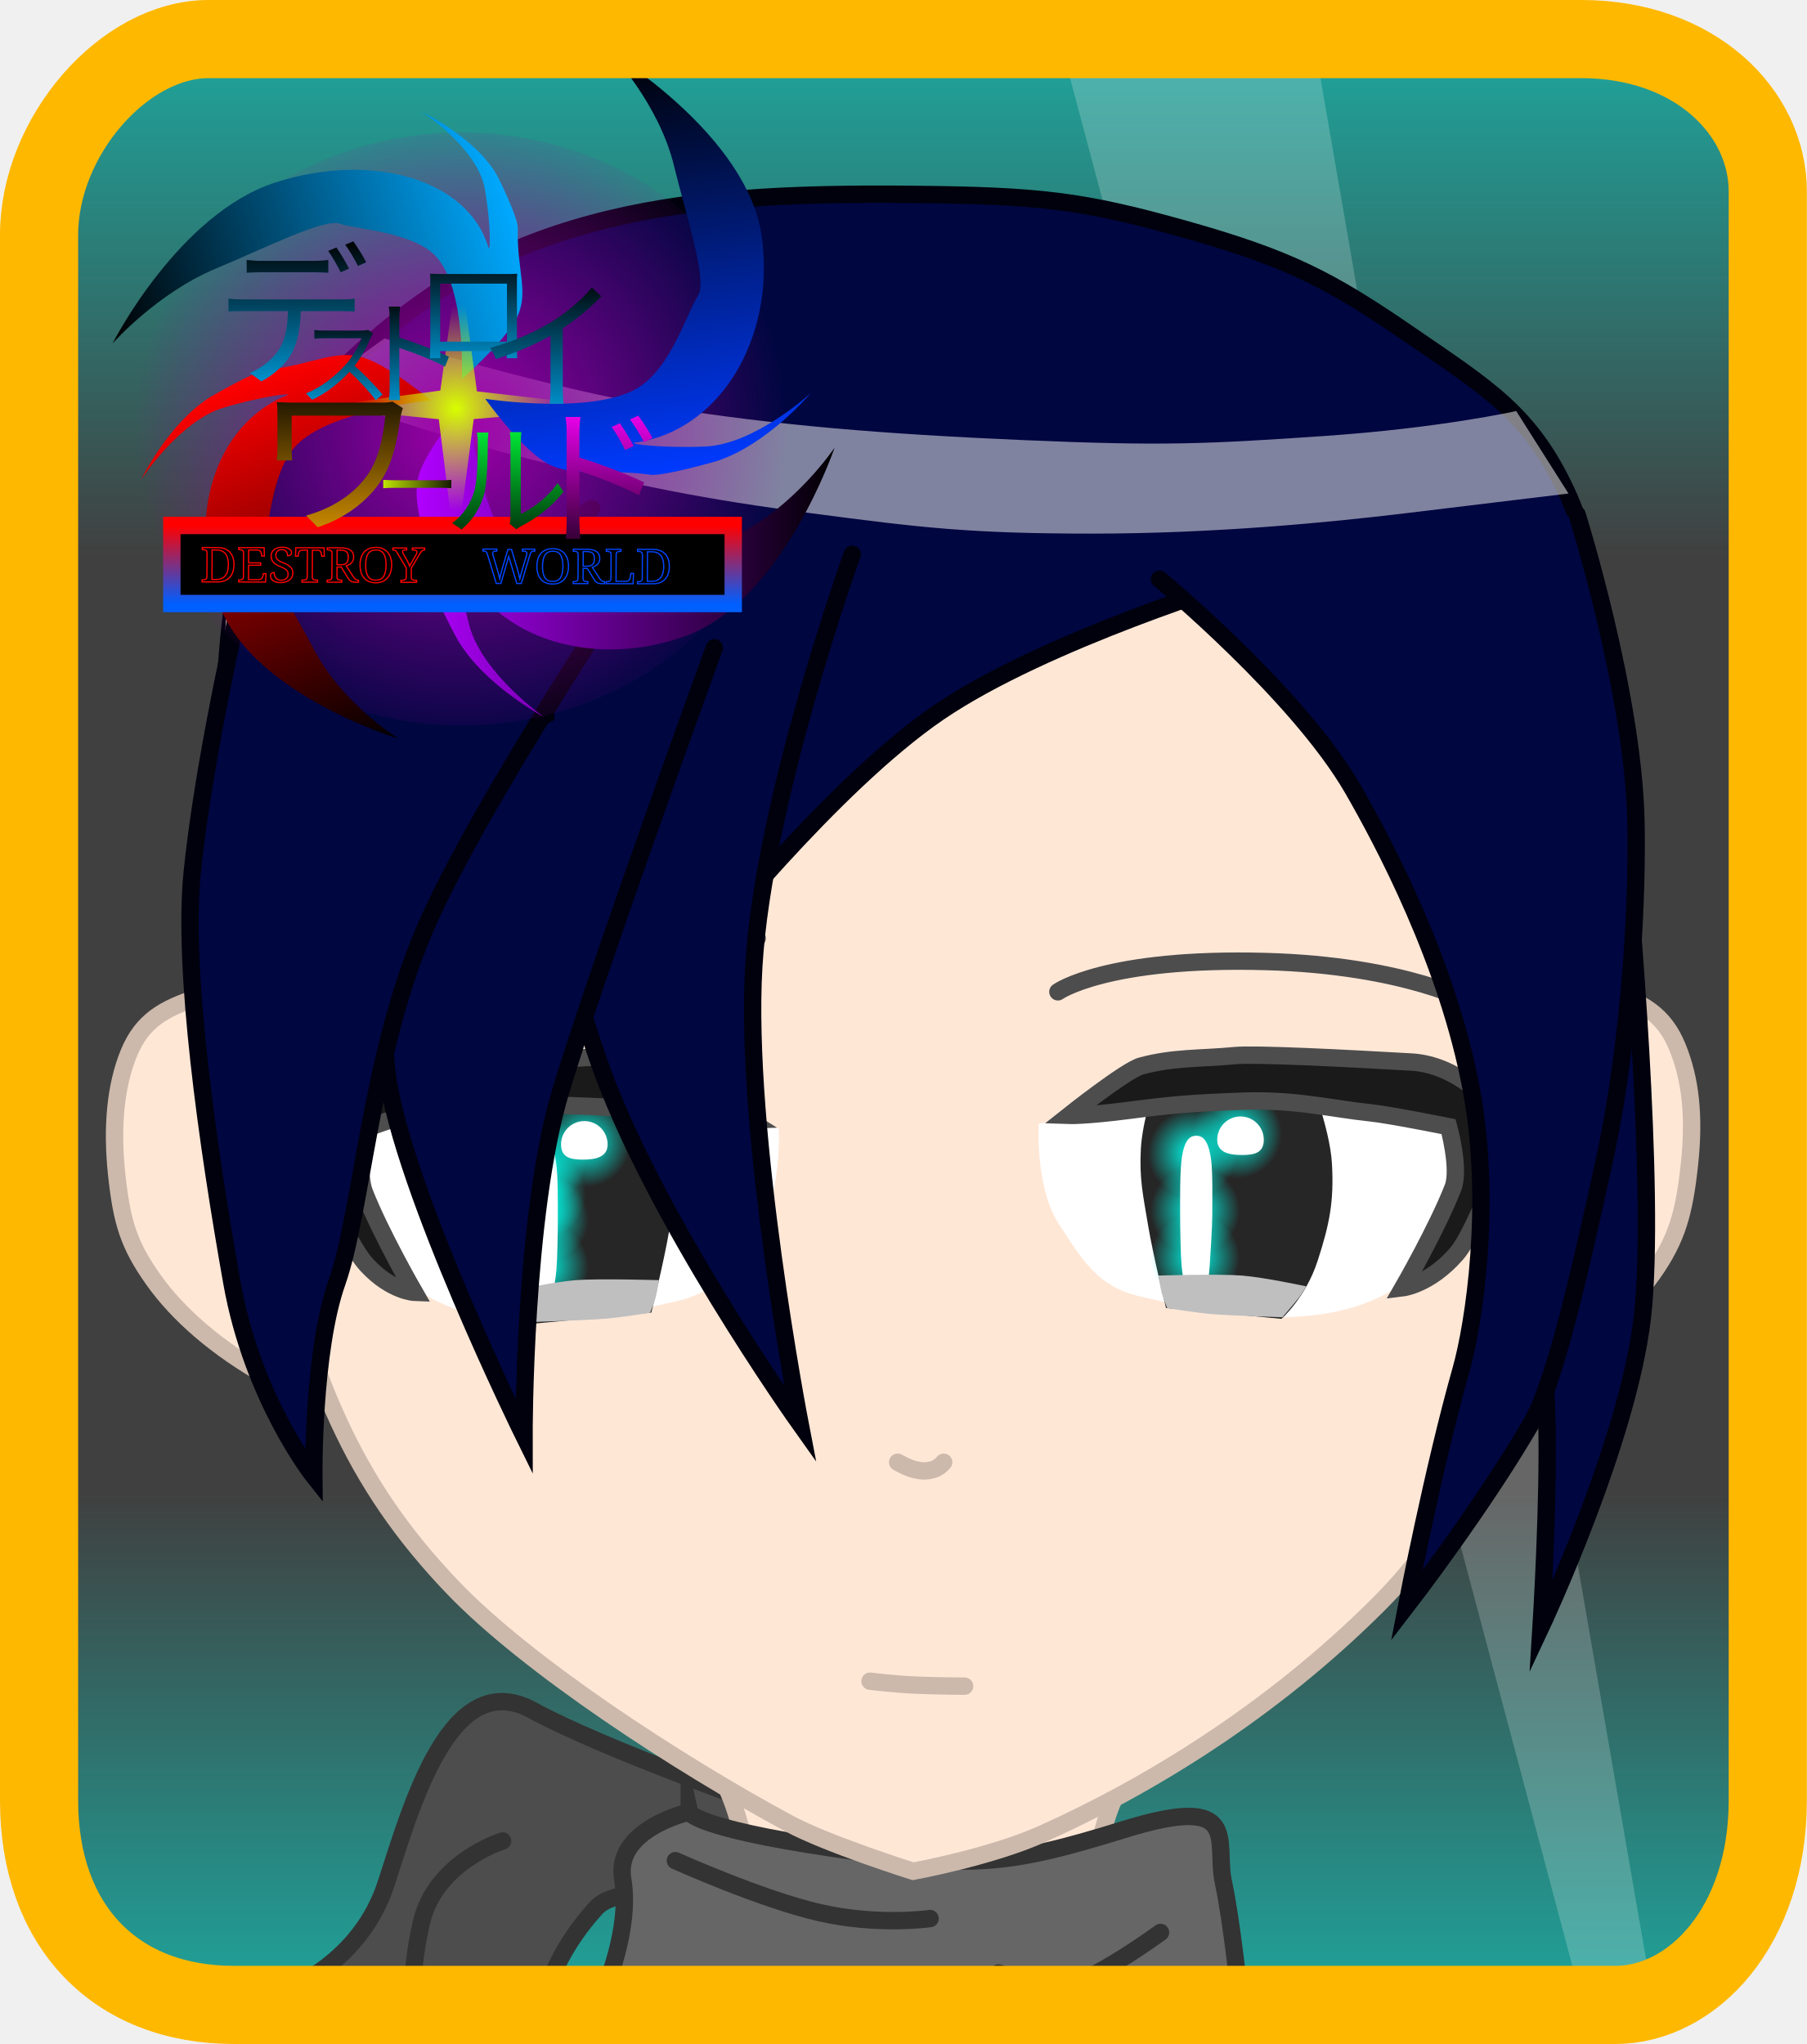
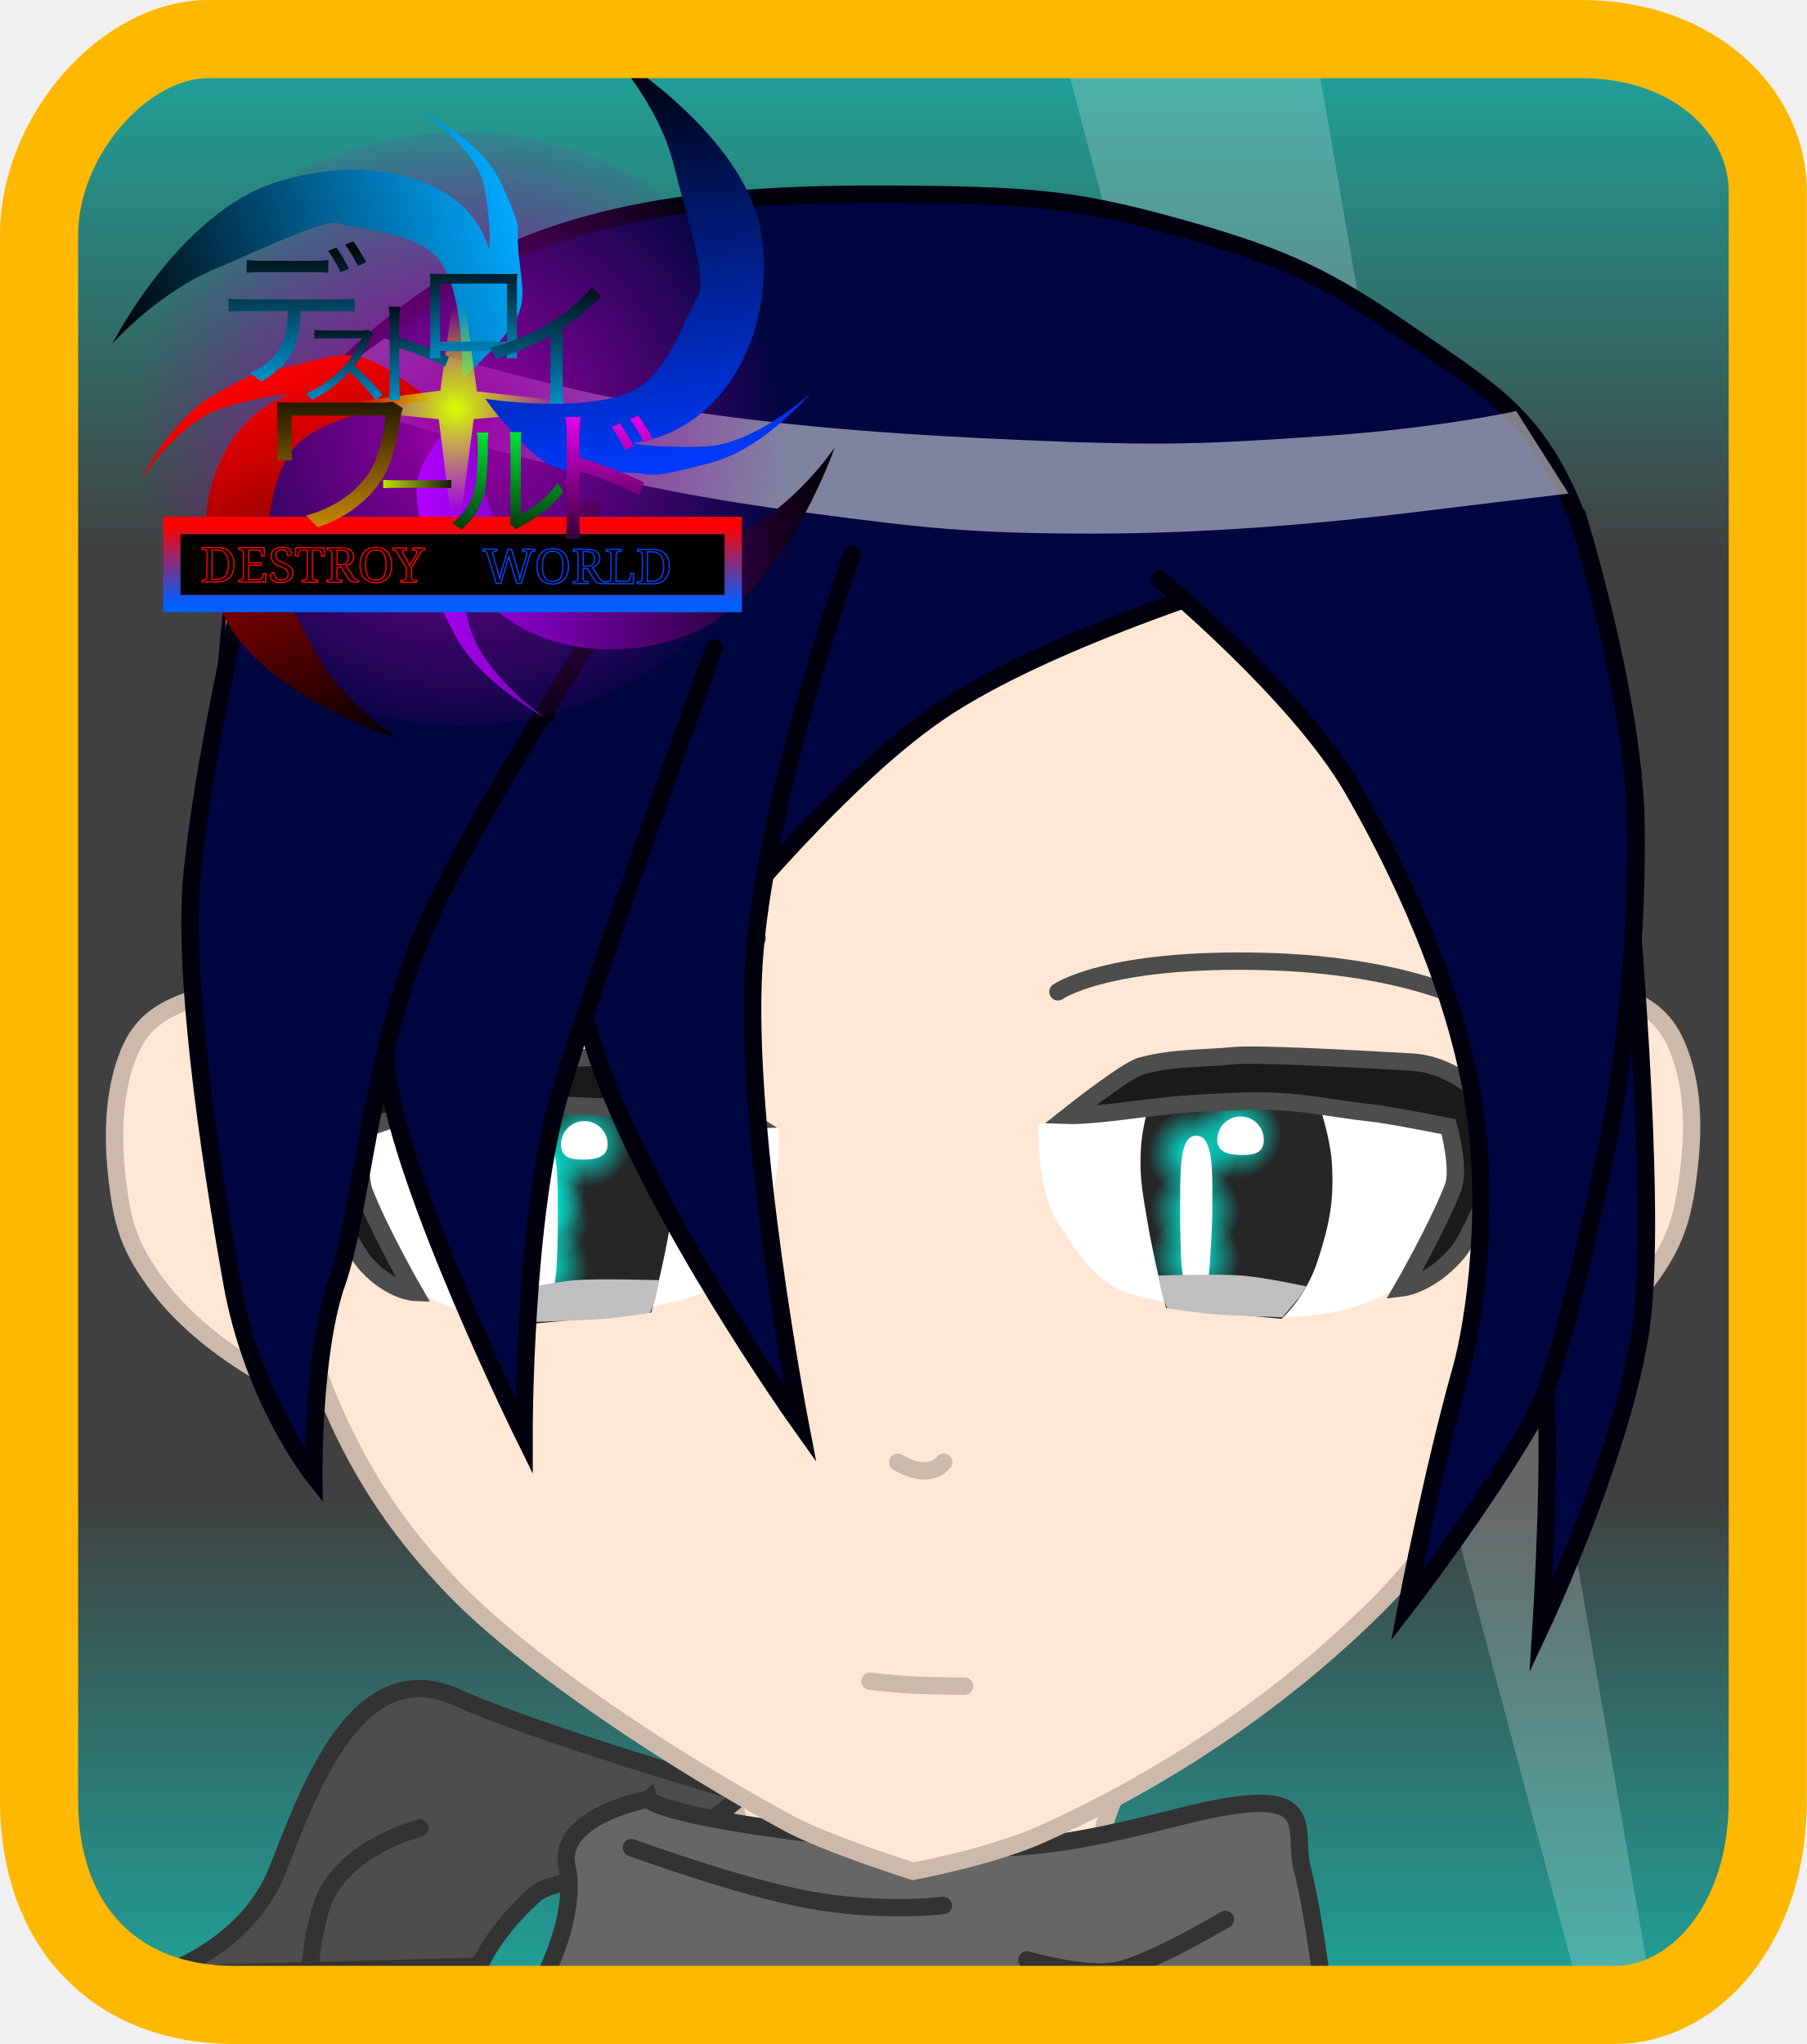
<svg xmlns="http://www.w3.org/2000/svg" version="1.1" width="104.038" height="117.7" viewBox="0,0,104.038,117.7">
  <defs>
    <linearGradient x1="240.337" y1="153.16" x2="240.337" y2="125.16" gradientUnits="userSpaceOnUse" id="color-1">
      <stop offset="0" stop-color="#00ffee" stop-opacity="0" />
      <stop offset="1" stop-color="#00ffee" stop-opacity="0.502" />
    </linearGradient>
    <linearGradient x1="240.337" y1="207.16" x2="240.337" y2="235.16" gradientUnits="userSpaceOnUse" id="color-2">
      <stop offset="0" stop-color="#00ffee" stop-opacity="0" />
      <stop offset="1" stop-color="#00ffee" stop-opacity="0.502" />
    </linearGradient>
    <radialGradient cx="219.146" cy="189.926" r="2.571" gradientUnits="userSpaceOnUse" id="color-3">
      <stop offset="0" stop-color="#00ffec" />
      <stop offset="1" stop-color="#00ffec" stop-opacity="0" />
    </radialGradient>
    <radialGradient cx="219.289" cy="191.354" r="2.571" gradientUnits="userSpaceOnUse" id="color-4">
      <stop offset="0" stop-color="#00ffec" />
      <stop offset="1" stop-color="#00ffec" stop-opacity="0" />
    </radialGradient>
    <radialGradient cx="219.289" cy="194.068" r="2.571" gradientUnits="userSpaceOnUse" id="color-5">
      <stop offset="0" stop-color="#00ffec" />
      <stop offset="1" stop-color="#00ffec" stop-opacity="0" />
    </radialGradient>
    <radialGradient cx="219.146" cy="188.068" r="2.571" gradientUnits="userSpaceOnUse" id="color-6">
      <stop offset="0" stop-color="#00ffec" />
      <stop offset="1" stop-color="#00ffec" stop-opacity="0" />
    </radialGradient>
    <radialGradient cx="221.717" cy="186.926" r="2.571" gradientUnits="userSpaceOnUse" id="color-7">
      <stop offset="0" stop-color="#00ffec" />
      <stop offset="1" stop-color="#00ffec" stop-opacity="0" />
    </radialGradient>
    <radialGradient cx="256.789" cy="190.854" r="2.571" gradientUnits="userSpaceOnUse" id="color-8">
      <stop offset="0" stop-color="#00ffec" />
      <stop offset="1" stop-color="#00ffec" stop-opacity="0" />
    </radialGradient>
    <radialGradient cx="256.646" cy="187.568" r="2.571" gradientUnits="userSpaceOnUse" id="color-9">
      <stop offset="0" stop-color="#00ffec" />
      <stop offset="1" stop-color="#00ffec" stop-opacity="0" />
    </radialGradient>
    <radialGradient cx="256.789" cy="193.568" r="2.571" gradientUnits="userSpaceOnUse" id="color-10">
      <stop offset="0" stop-color="#00ffec" />
      <stop offset="1" stop-color="#00ffec" stop-opacity="0" />
    </radialGradient>
    <radialGradient cx="259.217" cy="186.426" r="2.571" gradientUnits="userSpaceOnUse" id="color-11">
      <stop offset="0" stop-color="#00ffec" />
      <stop offset="1" stop-color="#00ffec" stop-opacity="0" />
    </radialGradient>
    <radialGradient cx="214.557" cy="145.85" r="18.798" gradientUnits="userSpaceOnUse" id="color-12">
      <stop offset="0" stop-color="#9e00a9" />
      <stop offset="1" stop-color="#9e00a9" stop-opacity="0" />
    </radialGradient>
    <linearGradient x1="217.734" y1="133.91" x2="194.566" y2="141.284" gradientUnits="userSpaceOnUse" id="color-13">
      <stop offset="0" stop-color="#00a9ff" />
      <stop offset="1" stop-color="#000000" />
    </linearGradient>
    <linearGradient x1="202.865" y1="142.584" x2="211.311" y2="163.532" gradientUnits="userSpaceOnUse" id="color-14">
      <stop offset="0" stop-color="#ff0000" />
      <stop offset="1" stop-color="#000000" />
    </linearGradient>
    <linearGradient x1="211.969" y1="153.321" x2="236.039" y2="153.321" gradientUnits="userSpaceOnUse" id="color-15">
      <stop offset="0" stop-color="#b000ff" />
      <stop offset="1" stop-color="#000000" />
    </linearGradient>
    <linearGradient x1="214.038" y1="151.409" x2="214.038" y2="155.903" gradientUnits="userSpaceOnUse" id="color-16">
      <stop offset="0" stop-color="#ff0000" />
      <stop offset="1" stop-color="#005fff" />
    </linearGradient>
    <radialGradient cx="214.228" cy="144.676" r="5.92" gradientUnits="userSpaceOnUse" id="color-17">
      <stop offset="0" stop-color="#d7ff00" />
      <stop offset="1" stop-color="#d7ff00" stop-opacity="0" />
    </radialGradient>
    <linearGradient x1="225.912" y1="148.473" x2="222.638" y2="124.185" gradientUnits="userSpaceOnUse" id="color-18">
      <stop offset="0" stop-color="#003aff" />
      <stop offset="1" stop-color="#000000" />
    </linearGradient>
    <linearGradient x1="204.819" y1="134.928" x2="204.819" y2="145.166" gradientTransform="translate(-903.2742,-642.8339) scale(4.50775,4.50775)" gradientUnits="userSpaceOnUse" id="color-19">
      <stop offset="0" stop-color="#000000" />
      <stop offset="1" stop-color="#00b5ff" />
    </linearGradient>
    <linearGradient x1="207.807" y1="139.276" x2="207.807" y2="145.638" gradientTransform="translate(-1487.375,-1044.881) scale(7.25374,7.25374)" gradientUnits="userSpaceOnUse" id="color-20">
      <stop offset="0" stop-color="#000000" />
      <stop offset="1" stop-color="#00b5ff" />
    </linearGradient>
-     <linearGradient x1="211.509" y1="138.192" x2="211.509" y2="145.917" gradientTransform="translate(-1243.568,-860.181) scale(5.97407,5.97407)" gradientUnits="userSpaceOnUse" id="color-21">
+     <linearGradient x1="211.508" y1="138.192" x2="211.508" y2="145.917" gradientTransform="translate(-1243.568,-860.181) scale(5.97407,5.97407)" gradientUnits="userSpaceOnUse" id="color-21">
      <stop offset="0" stop-color="#000000" />
      <stop offset="1" stop-color="#00b5ff" />
    </linearGradient>
    <linearGradient x1="215.23" y1="135.644" x2="215.23" y2="143.754" gradientTransform="translate(-1204.711,-806.4673) scale(5.69022,5.69022)" gradientUnits="userSpaceOnUse" id="color-22">
      <stop offset="0" stop-color="#000000" />
      <stop offset="1" stop-color="#00b5ff" />
    </linearGradient>
-     <linearGradient x1="219.62" y1="137.026" x2="219.62" y2="146.519" gradientTransform="translate(-1047.627,-700.7368) scale(4.86121,4.86121)" gradientUnits="userSpaceOnUse" id="color-23">
+     <linearGradient x1="219.619" y1="137.026" x2="219.619" y2="146.519" gradientTransform="translate(-1047.627,-700.7368) scale(4.86121,4.86121)" gradientUnits="userSpaceOnUse" id="color-23">
      <stop offset="0" stop-color="#000000" />
      <stop offset="1" stop-color="#00b5ff" />
    </linearGradient>
    <linearGradient x1="209.543" y1="149.492" x2="214.475" y2="149.492" gradientTransform="translate(-1699.325,-1223.88) scale(8.10964,8.10964)" gradientUnits="userSpaceOnUse" id="color-24">
      <stop offset="0" stop-color="#d5ff00" />
      <stop offset="1" stop-color="#000000" />
    </linearGradient>
    <linearGradient x1="217.155" y1="145.2" x2="217.155" y2="153.55" gradientTransform="translate(-1180.218,-837.1294) scale(5.527,5.527)" gradientUnits="userSpaceOnUse" id="color-25">
      <stop offset="0" stop-color="#00ff3b" />
      <stop offset="1" stop-color="#000000" />
    </linearGradient>
-     <linearGradient x1="222.31" y1="144.246" x2="222.31" y2="154.323" gradientTransform="translate(-998.0068,-695.1531) scale(4.57917,4.57917)" gradientUnits="userSpaceOnUse" id="color-26">
+     <linearGradient x1="222.31" y1="144.245" x2="222.31" y2="154.323" gradientTransform="translate(-998.0068,-695.1531) scale(4.57917,4.57917)" gradientUnits="userSpaceOnUse" id="color-26">
      <stop offset="0" stop-color="#fd00ff" />
      <stop offset="1" stop-color="#000000" />
    </linearGradient>
-     <linearGradient x1="207.51" y1="142.722" x2="207.51" y2="153.985" gradientTransform="translate(-830.3807,-619.482) scale(4.09802,4.09802)" gradientUnits="userSpaceOnUse" id="color-27">
+     <linearGradient x1="207.51" y1="142.722" x2="207.51" y2="153.984" gradientTransform="translate(-830.3807,-619.482) scale(4.09802,4.09802)" gradientUnits="userSpaceOnUse" id="color-27">
      <stop offset="0" stop-color="#000000" />
      <stop offset="1" stop-color="#ffae00" />
    </linearGradient>
  </defs>
  <g transform="translate(-187.9811,-121.1501)">
    <g stroke-miterlimit="10">
      <path d="M192.017,227.711c0,-23.926 0,-83.802 0,-96.374c0,-4.532 5.044,-8.749 10.035,-8.749c10.942,0 53.782,0 74.816,0c7.15,0 11.781,5.27 11.781,10.651c0,13.471 0,72.131 0,95.106c0,5.759 -3.397,9.276 -8.853,9.276c-19.174,0 -63.781,0 -75.792,0c-5.806,0 -11.987,-3.772 -11.987,-9.91z" fill="#404040" stroke="none" stroke-width="NaN" stroke-linecap="butt" />
      <path d="M198.337,125.16c10.348,0 64.566,0 83.667,0c4.17,0 5,0 5,0c0,0 1.667,2.449 1.667,4.558c0,4.782 0,23.442 0,23.442h-96.667c0,0 0,-18.133 0,-23.008c0,-2.271 1.333,-4.992 1.333,-4.992c0,0 1.662,0 5,0z" fill="url(#color-1)" stroke="none" stroke-width="0" stroke-linecap="butt" />
      <path d="M193.337,235.16c0,0 -1.333,-2.722 -1.333,-4.992c0,-4.874 0,-23.008 0,-23.008h96.667c0,0 0,18.659 0,23.442c0,2.109 -1.667,4.558 -1.667,4.558c0,0 -0.83,0 -5,0c-19.101,0 -73.318,0 -83.667,0c-3.338,0 -5,0 -5,0z" fill="url(#color-2)" stroke="none" stroke-width="0" stroke-linecap="butt" />
-       <path d="M218.645,219.636c-4.737,-2.587 -6.972,5.496 -8.433,9.983c-1.461,4.488 -5.5,6 -5.5,6l15,-0.5c0,0 0.65,-1.974 2.587,-4.095c0.926,-1.014 2.941,-0.652 4.725,-1.651c2.673,-1.498 5.139,-4.187 5.139,-4.187c0,0 -9.414,-3.309 -13.517,-5.55z" fill="#4d4d4d" stroke="#333333" stroke-width="1" stroke-linecap="round" />
      <path d="M279.552,238.241l-30.991,-116.482h14.78l20.025,115.708z" fill-opacity="0.2" fill="#ffffff" stroke="#000000" stroke-width="0" stroke-linecap="round" />
      <path d="M201.797,173.926c0,0 -1.401,-6.968 -1.006,-11.402c0.395,-4.434 0.308,-7.612 2.091,-12.073c1.783,-4.46 3.086,-6.694 6.623,-9.725c3.536,-3.031 7.138,-5.245 12.548,-6.707c5.41,-1.462 11.219,-1.748 18.474,-1.677c7.254,0.071 9.748,0.34 15.685,2.012c5.937,1.672 8.329,2.897 12.897,6.036c4.568,3.139 6.966,4.564 9.063,9.055c2.097,4.49 1.304,8.53 1.743,14.085c0.438,5.555 -0.657,12.408 -0.657,12.408" fill="#000640" stroke="#00010d" stroke-width="1" stroke-linecap="round" />
      <path d="M231.667,235.066c0,0 -0.064,-6.434 -1.583,-10.352c-1.519,-3.918 -4.75,-5.981 -4.75,-5.981l33,-1.81c0,0 -4.744,5.12 -6.083,7.561c-1.34,2.441 -2.25,10.582 -2.25,10.582" fill="#ffe7d6" stroke="#ccb9ab" stroke-width="1" stroke-linecap="round" />
+       <g stroke="#333333" stroke-width="1" stroke-linecap="round">
+         <path d="M230.818,224.436c0,0 -3.019,2.689 -6.291,4.187c-2.184,1 -4.651,0.638 -5.784,1.651c-2.371,2.121 -3.167,4.095 -3.167,4.095l-18.364,0.5c0,0 4.945,-1.512 6.733,-6c1.789,-4.488 4.526,-12.57 10.325,-9.983c5.022,2.241 16.548,5.55 16.548,5.55z" fill="#4d4d4d" />
+         <path d="M225.319,224.743c0,0 0.239,0.893 9.998,2.072c9.759,1.179 12.194,1.078 20.608,-1.055c8.414,-2.133 6.422,0.625 7.039,3c0.618,2.375 1.122,6.483 1.122,6.483l-44.787,-0.216c0,0 1.926,-3.518 1.326,-6.419c-0.599,-2.902 4.693,-3.864 4.693,-3.864z" fill="#666666" />
+         <path d="M242.295,230.876c0,0 -3.627,0.433 -7.754,-0.333c-4.126,-0.766 -10.202,-3 -10.202,-3" fill="none" />
+         <path d="M258.537,231.676c0,0 -4.257,2.536 -6.241,2.941c-1.808,0.369 -5.185,-0.608 -5.185,-0.608" fill="none" />
+         <path d="M205.935,236.826c0,0 -0.488,-2.265 0.51,-5.75c0.999,-3.485 5.713,-4.667 5.713,-4.667" fill="none" />
+       </g>
      <path d="M272.456,182.427c0,0 1.114,-3.131 2.81,-4.014c1.696,-0.884 3.29,-0.845 5.278,-0.201c1.988,0.644 3.242,1.335 4.014,3.212c0.773,1.877 0.996,4.03 0.701,6.775c-0.296,2.745 -0.698,4.281 -2.106,6.272c-1.407,1.991 -3.653,3.966 -6.624,5.62c-2.971,1.655 -9.233,3.212 -9.233,3.212z" fill="#ffe7d6" stroke="#ccb9ab" stroke-width="1" stroke-linecap="round" />
      <path d="M212.666,203.665c0,0 -6.262,-1.557 -9.233,-3.212c-2.971,-1.655 -5.216,-3.629 -6.624,-5.62c-1.407,-1.991 -1.81,-3.277 -2.106,-6.022c-0.296,-2.745 -0.072,-5.149 0.701,-7.025c0.773,-1.877 2.026,-2.567 4.014,-3.212c1.988,-0.644 3.582,-0.683 5.278,0.201c1.696,0.884 2.81,4.014 2.81,4.014z" fill="#ffe7d6" stroke="#ccb9ab" stroke-width="1" stroke-linecap="round" />
-       <path d="M227.67,225.493c0,0 0.195,0.893 8.167,2.072c7.971,1.179 9.96,1.078 16.833,-1.055c6.873,-2.133 5.245,0.625 5.75,3c0.505,2.375 0.917,6.483 0.917,6.483l-36.583,-0.216c0,0 1.573,-3.518 1.083,-6.419c-0.49,-2.902 3.833,-3.864 3.833,-3.864z" fill="#666666" stroke="#333333" stroke-width="1" stroke-linecap="round" />
      <path d="M278.1,155.545c0,0 0.775,7.648 0.788,8.755c0.052,4.444 -0.033,16.801 -2.196,29.039c-1.532,8.67 -4.167,15.035 -9.38,20.235c-6.13,6.115 -13.209,10.443 -19.338,13.188c-2.958,1.325 -7.418,2.141 -7.418,2.141c0,0 -4.929,-1.554 -7.15,-2.752c-6.405,-3.455 -15.061,-9.106 -19.35,-13.586c-5.777,-6.033 -8.241,-12.034 -10.659,-22.525c-2.094,-9.085 -2.304,-20.889 -2.293,-25.74c0.003,-1.409 0.528,-9.765 0.528,-9.765" fill="#ffe7d6" stroke="#ccb9ab" stroke-width="1" stroke-linecap="round" />
      <path d="M242.317,205.351c0,0 -0.252,0.328 -0.64,0.43c-0.388,0.101 -0.602,0.086 -1.005,0c-0.403,-0.086 -1.005,-0.43 -1.005,-0.43" fill="#ffe7d6" stroke="#ccb9ab" stroke-width="1" stroke-linecap="round" />
-       <path d="M238.077,217.958c0,0 1.344,0.169 2.618,0.226c1.273,0.057 2.828,0.06 2.828,0.06" fill="#ffe7d6" stroke="#ccb9ab" stroke-width="1" stroke-linecap="round" />
+       <path d="M243.522,218.245c0,0 -1.554,-0.004 -2.828,-0.06c-1.273,-0.057 -2.618,-0.226 -2.618,-0.226" fill="#ffe7d6" stroke="#ccb9ab" stroke-width="1" stroke-linecap="round" />
      <path d="M232.817,186.112c0,0 0.21,3.671 -1.151,5.765c-1.361,2.094 -2.237,3.635 -4.705,4.193c-2.06,0.466 -6.984,1.808 -11.343,0.858c-0.863,-0.188 -1.704,-0.466 -2.496,-0.858c-4.792,-2.373 -4.152,-8.91 -4.152,-8.91l3.598,-3.407z" fill="#ffffff" stroke="#4d4d4d" stroke-width="0" stroke-linecap="round" />
      <path d="M248.895,178.262c0,0 2.786,-1.993 11.948,-1.745c8.121,0.22 12.033,2.432 12.033,2.432" fill="none" stroke="#4d4d4d" stroke-width="1" stroke-linecap="round" />
      <path d="M211.021,175.771c0,0 3.353,-1.896 10.314,-2.085c7.854,-0.213 10.241,1.496 10.241,1.496" fill="none" stroke="#4d4d4d" stroke-width="1" stroke-linecap="round" />
      <path d="M226.107,183.86c0,0 0.743,2.03 0.831,3.738c0.088,1.708 -0.128,2.635 -0.415,4.361c-0.288,1.726 -1.038,4.776 -1.038,4.776l-6.645,0.623c0,0 -1.389,-1.212 -2.076,-3.322c-0.687,-2.11 -0.954,-3.428 -0.831,-5.607c0.123,-2.179 1.454,-5.399 1.454,-5.399z" fill="#262626" stroke="#000000" stroke-width="0" stroke-linecap="round" />
      <path d="M216.575,189.926c0,-1.42 1.151,-2.571 2.571,-2.571c1.42,0 2.571,1.151 2.571,2.571c0,1.42 -1.151,2.571 -2.571,2.571c-1.42,0 -2.571,-1.151 -2.571,-2.571z" fill="url(#color-3)" stroke="none" stroke-width="0.5" stroke-linecap="butt" />
      <path d="M216.717,191.354c0,-1.42 1.151,-2.571 2.571,-2.571c1.42,0 2.571,1.151 2.571,2.571c0,1.42 -1.151,2.571 -2.571,2.571c-1.42,0 -2.571,-1.151 -2.571,-2.571z" fill="url(#color-4)" stroke="none" stroke-width="0.5" stroke-linecap="butt" />
      <path d="M216.717,194.068c0,-1.42 1.151,-2.571 2.571,-2.571c1.42,0 2.571,1.151 2.571,2.571c0,1.42 -1.151,2.571 -2.571,2.571c-1.42,0 -2.571,-1.151 -2.571,-2.571z" fill="url(#color-5)" stroke="none" stroke-width="0.5" stroke-linecap="butt" />
      <path d="M216.575,188.068c0,-1.42 1.151,-2.571 2.571,-2.571c1.42,0 2.571,1.151 2.571,2.571c0,1.42 -1.151,2.571 -2.571,2.571c-1.42,0 -2.571,-1.151 -2.571,-2.571z" fill="url(#color-6)" stroke="none" stroke-width="0.5" stroke-linecap="butt" />
      <path d="M220.101,191.438c0,0.687 -0.03,2.264 -0.084,2.85c-0.146,1.592 -0.468,1.773 -0.841,1.773c-0.402,0 -0.651,0.015 -0.779,-1.774c-0.035,-0.486 -0.146,-2.304 -0.146,-2.849c0,-0.966 -0.033,-2.51 0.068,-3.252c0.166,-1.218 0.539,-1.371 0.856,-1.371c0.294,0 0.649,0.133 0.818,1.204c0.124,0.787 0.106,2.337 0.106,3.419z" fill="#ffffff" stroke="none" stroke-width="0" stroke-linecap="butt" />
      <path d="M219.146,186.926c0,-1.42 1.151,-2.571 2.571,-2.571c1.42,0 2.571,1.151 2.571,2.571c0,1.42 -1.151,2.571 -2.571,2.571c-1.42,0 -2.571,-1.151 -2.571,-2.571z" fill="url(#color-7)" stroke="none" stroke-width="0.5" stroke-linecap="butt" />
      <path d="M217.411,195.489c0,0 2.397,-0.519 3.713,-0.623c1.315,-0.104 4.802,0 4.802,0c0,0 -0.111,0.696 -0.2,1.022c-0.081,0.298 -0.311,0.855 -0.311,0.855c0,0 -1.693,0.272 -2.596,0.344c-1.213,0.096 -4.032,0.183 -4.032,0.183c0,0 -0.716,-0.825 -0.968,-1.151c-0.187,-0.241 -0.409,-0.629 -0.409,-0.629z" fill="#bfbfbf" stroke="#000000" stroke-width="0" stroke-linecap="round" />
      <path d="M231.073,185.645c0,0 -0.959,0.034 -3.503,-0.298c-2.544,-0.332 -3.586,-0.414 -6.552,-0.524c-2.965,-0.11 -5.47,-0.217 -7.6,0c-1.134,0.116 -4.55,1.375 -4.55,1.375c0,0 -0.332,2.508 0.095,3.605c0.912,2.345 2.883,5.765 2.883,5.765c0,0 -1.316,-0.047 -2.72,-1.548c-0.774,-0.827 -1.575,-2.618 -2.197,-3.857c-1.099,-2.187 -1.323,-5.013 -0.848,-5.663c0.485,-0.663 3.428,-1.782 6.031,-1.93c3.065,-0.174 12.131,-0.653 12.131,-0.653l2.68,1.133z" fill="#1a1a1a" stroke="#4d4d4d" stroke-width="1" stroke-linecap="round" />
      <path d="M220.286,187.046c0,-0.74 0.6,-1.341 1.341,-1.341c0.74,0 1.341,0.6 1.341,1.341c0,0.74 -0.693,0.878 -1.433,0.878c-0.74,0 -1.248,-0.138 -1.248,-0.878z" fill="#ffffff" stroke="none" stroke-width="0" stroke-linecap="butt" />
      <path d="M268.038,183.488l3.598,3.407c0,0 0.64,6.537 -4.152,8.91c-0.792,0.392 -1.633,0.67 -2.496,0.858c-4.359,0.95 -9.283,-0.392 -11.343,-0.858c-2.468,-0.558 -3.344,-2.099 -4.705,-4.193c-1.361,-2.094 -1.151,-5.765 -1.151,-5.765z" fill="#ffffff" stroke="#4d4d4d" stroke-width="0" stroke-linecap="round" />
      <path d="M263.221,182.765c0,0 1.33,3.22 1.454,5.399c0.123,2.179 -0.143,3.496 -0.831,5.607c-0.687,2.11 -2.076,3.322 -2.076,3.322l-6.645,-0.623c0,0 -0.751,-3.05 -1.038,-4.776c-0.288,-1.726 -0.503,-2.653 -0.415,-4.361c0.088,-1.708 0.831,-3.738 0.831,-3.738z" fill="#262626" stroke="#000000" stroke-width="0" stroke-linecap="round" />
      <path d="M254.217,190.854c0,-1.42 1.151,-2.571 2.571,-2.571c1.42,0 2.571,1.151 2.571,2.571c0,1.42 -1.151,2.571 -2.571,2.571c-1.42,0 -2.571,-1.151 -2.571,-2.571z" fill="url(#color-8)" stroke="none" stroke-width="0.5" stroke-linecap="butt" />
      <path d="M254.075,187.568c0,-1.42 1.151,-2.571 2.571,-2.571c1.42,0 2.571,1.151 2.571,2.571c0,1.42 -1.151,2.571 -2.571,2.571c-1.42,0 -2.571,-1.151 -2.571,-2.571z" fill="url(#color-9)" stroke="none" stroke-width="0.5" stroke-linecap="butt" />
      <path d="M254.217,193.568c0,-1.42 1.151,-2.571 2.571,-2.571c1.42,0 2.571,1.151 2.571,2.571c0,1.42 -1.151,2.571 -2.571,2.571c-1.42,0 -2.571,-1.151 -2.571,-2.571z" fill="url(#color-10)" stroke="none" stroke-width="0.5" stroke-linecap="butt" />
      <path d="M256.646,186.426c0,-1.42 1.151,-2.571 2.571,-2.571c1.42,0 2.571,1.151 2.571,2.571c0,1.42 -1.151,2.571 -2.571,2.571c-1.42,0 -2.571,-1.151 -2.571,-2.571z" fill="url(#color-11)" stroke="none" stroke-width="0.5" stroke-linecap="butt" />
      <path d="M253.685,182.535c1.874,-0.507 3.402,-0.41 5.379,-0.598c1.199,-0.114 6.175,0.14 10.181,0.368c2.602,0.148 4.546,2.267 5.031,2.93c0.475,0.65 0.501,2.476 -0.598,4.663c-0.527,1.05 -1.183,2.707 -1.841,3.463c-1.529,1.755 -3.076,1.942 -3.076,1.942c0,0 1.971,-3.421 2.883,-5.765c0.418,-1.075 -0.253,-3.511 -0.253,-3.511c0,0 -3.383,-0.684 -4.536,-0.802c-2.13,-0.217 -4.301,-0.776 -7.267,-0.667c-2.965,0.11 -4.008,0.192 -6.552,0.524c-2.544,0.332 -3.503,0.298 -3.503,0.298c0,0 3.286,-2.611 4.152,-2.845z" fill="#1a1a1a" stroke="#4d4d4d" stroke-width="1" stroke-linecap="round" />
      <path d="M256.041,187.754c0.169,-1.071 0.524,-1.204 0.818,-1.204c0.317,0 0.69,0.152 0.856,1.371c0.101,0.742 0.068,2.286 0.068,3.252c0,0.545 -0.111,2.363 -0.146,2.849c-0.128,1.788 -0.377,1.774 -0.779,1.774c-0.373,0 -0.695,-0.181 -0.841,-1.773c-0.054,-0.586 -0.084,-2.163 -0.084,-2.85c0,-1.082 -0.018,-2.631 0.106,-3.419z" fill="#ffffff" stroke="none" stroke-width="0" stroke-linecap="butt" />
      <path d="M259.717,154.493c0,0 -11.537,3.493 -17.667,7.667c-6.13,4.174 -13.667,13.667 -13.667,13.667l-2.333,-10.667l1,-11" fill="#000640" stroke="#00010d" stroke-width="1" stroke-linecap="round" />
      <path d="M262.787,195.853c-0.252,0.326 -0.968,1.151 -0.968,1.151c0,0 -2.818,-0.086 -4.032,-0.183c-0.903,-0.072 -2.596,-0.344 -2.596,-0.344c0,0 -0.23,-0.557 -0.311,-0.855c-0.089,-0.325 -0.2,-1.022 -0.2,-1.022c0,0 3.487,-0.104 4.802,0c1.315,0.104 3.713,0.623 3.713,0.623c0,0 -0.222,0.388 -0.409,0.629z" fill="#bfbfbf" stroke="#000000" stroke-width="0" stroke-linecap="round" />
      <path d="M259.501,187.659c-0.74,0 -1.433,-0.138 -1.433,-0.878c0,-0.74 0.6,-1.341 1.341,-1.341c0.74,0 1.341,0.6 1.341,1.341c0,0.74 -0.508,0.878 -1.248,0.878z" fill="#ffffff" stroke="none" stroke-width="0" stroke-linecap="butt" />
      <path d="M237.051,153.067c0,0 -5.094,14.155 -5.667,23.722c-0.573,9.567 2.667,26.358 2.667,26.358c0,0 -8.573,-12.033 -11.667,-21.086c-3.093,-9.053 -2.909,-13.174 -3,-21.84c-0.091,-8.666 2.667,-9.79 2.667,-9.79" fill="#000640" stroke="#00010d" stroke-width="1" stroke-linecap="round" />
      <path d="M229.112,158.451c0,0 -6.696,18.403 -8.843,25.524c-2.147,7.122 -2.116,19.87 -2.116,19.87c0,0 -7.002,-14.202 -7.888,-20.889c-0.787,-5.937 2.835,-17.252 2.835,-17.252" fill="#000640" stroke="#00010d" stroke-width="1" stroke-linecap="round" />
      <path d="M225.051,153.263c0,0 -9.578,14.237 -12.667,21.532c-3.088,7.294 -3.587,16.189 -5,20.195c-1.413,4.006 -1.333,11.169 -1.333,11.169c0,0 -3.524,-4.429 -4.718,-11.154c-1.424,-8.014 -2.853,-18.068 -2.281,-23.642c1.052,-10.252 5.333,-26.204 5.333,-26.204" fill="#000640" stroke="#00010d" stroke-width="1" stroke-linecap="round" />
      <path d="M210.116,140.638c0,0 9.745,2.96 16.158,3.981c6.414,1.021 12.538,1.525 20.608,1.873c8.07,0.349 10.579,0.227 17.329,-0.234c6.75,-0.462 11.073,-1.439 11.073,-1.439l3.011,4.75c0,0 -5.041,0.61 -9.401,1.137c-4.36,0.527 -10.979,1.171 -18.032,1.171c-7.053,0 -9.886,-0.347 -16.158,-1.171c-6.272,-0.824 -9.775,-1.545 -15.924,-3.044c-6.149,-1.5 -12.88,-3.981 -12.88,-3.981z" fill-opacity="0.502" fill="#ffffff" stroke="#000000" stroke-width="0" stroke-linecap="round" />
      <g stroke-linecap="butt">
        <path d="M233.355,145.85c0,9.427 -8.416,17.07 -18.798,17.07c-10.382,0 -18.798,-7.642 -18.798,-17.07c0,-9.427 8.416,-17.07 18.798,-17.07c10.382,0 18.798,7.642 18.798,17.07z" fill="url(#color-12)" stroke="#b100ff" stroke-width="0" />
        <path d="M214.569,142.987c0,0 0.27,-5.23 -1.512,-7.099c-1.326,-1.391 -4.565,-1.527 -5.53,-1.861c-0.891,-0.308 -4.468,1.488 -7.093,2.579c-3.418,1.421 -5.973,4.323 -5.973,4.323c0,0 3.8,-7.497 9.414,-9.284c5.614,-1.787 11.088,-0.111 12.226,3.743c0.114,0.386 0.159,-1.325 -0.209,-3.376c-0.421,-2.346 -3.631,-4.429 -3.631,-4.429c0,0 3.135,1.484 4.369,3.717c0.044,0.08 1.187,2.376 1.167,3c-0.078,2.407 0.697,3.748 -0.096,5.208c-0.769,1.415 -3.132,3.48 -3.132,3.48z" fill="url(#color-13)" stroke="none" stroke-width="0" />
        <path d="M212.777,144.204c0,0 -5.681,0.547 -7.676,2.533c-1.485,1.478 -1.57,4.586 -1.914,5.557c-0.318,0.896 1.7,4.03 2.935,6.364c1.607,3.039 4.806,5.028 4.806,5.028c0,0 -8.209,-2.468 -10.256,-7.545c-2.047,-5.076 -0.332,-10.552 3.83,-12.229c0.416,-0.168 -1.441,0.052 -3.661,0.719c-2.538,0.762 -4.738,4.142 -4.738,4.142c0,0 1.551,-3.216 3.951,-4.736c0.086,-0.055 2.556,-1.497 3.233,-1.574c2.614,-0.296 4.054,-1.241 5.654,-0.71c1.55,0.515 3.836,2.45 3.836,2.45z" fill="url(#color-14)" stroke="none" stroke-width="0" />
        <path d="M217.443,152.614c1.548,1.665 4.915,1.872 5.956,2.282c0.96,0.378 4.433,-1.694 7.01,-2.947c3.355,-1.63 5.63,-5.026 5.63,-5.026c0,0 -2.981,8.811 -8.561,10.842c-5.581,2.031 -11.455,-0.031 -13.12,-4.606c-0.167,-0.458 0.003,1.564 0.644,3.996c0.733,2.781 4.316,5.291 4.316,5.291c0,0 -3.43,-1.801 -4.99,-4.459c-0.056,-0.096 -1.529,-2.828 -1.587,-3.565c-0.224,-2.845 -1.196,-4.443 -0.56,-6.158c0.616,-1.662 2.799,-4.07 2.799,-4.07c0,0 0.383,6.181 2.463,8.418z" fill="url(#color-15)" stroke="none" stroke-width="0" />
        <path d="M197.876,155.903v-4.494h32.324v4.494z" fill="#000000" stroke="url(#color-16)" stroke-width="1" />
        <path d="M223.303,144.589l-8.046,0.694l-1.029,7.905l-0.982,-7.898l-7.055,-0.702l7.144,-0.949l1.067,-7.678l1.041,7.725z" fill="url(#color-17)" stroke="none" stroke-width="0" />
        <path d="M215.923,144.116c0,0 6.12,0.945 8.75,-0.609c1.957,-1.157 2.878,-4.402 3.5,-5.332c0.574,-0.857 -0.709,-4.693 -1.383,-7.477c-0.877,-3.626 -3.708,-6.573 -3.708,-6.573c0,0 7.972,4.792 8.765,10.678c0.794,5.886 -2.475,11.184 -7.3,11.835c-0.483,0.065 1.529,0.331 4.042,0.224c2.873,-0.123 6.09,-3.087 6.09,-3.087c0,0 -2.491,2.967 -5.422,3.923c-0.106,0.034 -3.089,0.89 -3.821,0.789c-2.828,-0.388 -4.596,0.22 -6.135,-0.767c-1.492,-0.956 -3.378,-3.603 -3.378,-3.603z" fill="url(#color-18)" stroke="none" stroke-width="0" />
        <text transform="translate(199.5095,154.658) rotate(0.12277) scale(0.07234,0.06931) skewX(-0.13187)" font-size="40" xml:space="preserve" fill="#000000" stroke="#ff0000" stroke-width="1" font-family="Serif" font-weight="normal" text-anchor="start">
          <tspan x="0" dy="0">DESTROY</tspan>
        </text>
        <text transform="translate(200.3824,142.6063) scale(0.22184,0.22184)" font-size="40" xml:space="preserve" fill="url(#color-19)" stroke="none" stroke-width="1" font-family="Serif" font-weight="normal" text-anchor="start">
          <tspan x="0" dy="0">デ</tspan>
        </text>
        <text transform="translate(205.0495,144.0473) scale(0.13786,0.13786)" font-size="40" xml:space="preserve" fill="url(#color-20)" stroke="none" stroke-width="1" font-family="Serif" font-weight="normal" text-anchor="start">
          <tspan x="0" dy="0">ス</tspan>
        </text>
        <text transform="translate(208.1609,143.9857) scale(0.16739,0.16739)" font-size="40" xml:space="preserve" fill="url(#color-21)" stroke="none" stroke-width="1" font-family="Serif" font-weight="normal" text-anchor="start">
          <tspan x="0" dy="0">ト</tspan>
        </text>
        <text transform="translate(211.7159,141.7286) scale(0.17574,0.17574)" font-size="40" xml:space="preserve" fill="url(#color-22)" stroke="none" stroke-width="1" font-family="Serif" font-weight="normal" text-anchor="start">
          <tspan x="0" dy="0">ロ</tspan>
        </text>
        <text transform="translate(215.5073,144.1486) scale(0.20571,0.20571)" font-size="40" xml:space="preserve" fill="url(#color-23)" stroke="none" stroke-width="1" font-family="Serif" font-weight="normal" text-anchor="start">
          <tspan x="0" dy="0">イ</tspan>
        </text>
        <text transform="translate(209.5438,150.9167) scale(0.12331,0.12331)" font-size="40" xml:space="preserve" fill="url(#color-24)" stroke="none" stroke-width="1" font-family="Serif" font-weight="normal" text-anchor="start">
          <tspan x="0" dy="0">ー</tspan>
        </text>
        <text transform="translate(213.5369,151.4618) scale(0.18093,0.18093)" font-size="40" xml:space="preserve" fill="url(#color-25)" stroke="none" stroke-width="1" font-family="Serif" font-weight="normal" text-anchor="start">
          <tspan x="0" dy="0">ル</tspan>
        </text>
        <text transform="translate(217.9447,151.8075) scale(0.21838,0.21838)" font-size="40" xml:space="preserve" fill="url(#color-26)" stroke="none" stroke-width="1" font-family="Serif" font-weight="normal" text-anchor="start">
          <tspan x="0" dy="0">ド</tspan>
        </text>
        <text transform="translate(215.758,154.7445) rotate(0.12277) scale(0.07234,0.06931) skewX(-0.13187)" font-size="40" xml:space="preserve" fill="#000000" stroke="#0046ff" stroke-width="1" font-family="Serif" font-weight="normal" text-anchor="start">
          <tspan x="0" dy="0">WORLD</tspan>
        </text>
        <text transform="translate(202.6295,151.166) scale(0.24402,0.24402)" font-size="40" xml:space="preserve" fill="url(#color-27)" stroke="#000000" stroke-width="0" font-family="Serif" font-weight="normal" text-anchor="start">
          <tspan x="0" dy="0">ワ</tspan>
        </text>
      </g>
      <path d="M281.717,171.659c0,0 1.665,18.157 0.831,25.354c-0.833,7.192 -5.831,17.813 -5.831,17.813c0,0 0.454,-7.248 0.333,-11.887c-0.121,-4.639 -1,-13.764 -1,-13.764" fill="#000640" stroke="#00010d" stroke-width="1" stroke-linecap="round" />
      <path d="M278.787,150.777c0,0 3.209,10.186 3.389,17.589c0.097,3.968 -0.199,12.243 -1.864,19.829c-1.442,6.567 -2.827,12.618 -4.159,14.91c-2.872,4.94 -7.178,10.518 -7.178,10.518c0,0 1.522,-7.913 3.133,-13.599c0.752,-2.654 1.798,-9.592 0.602,-16.082c-1.367,-7.413 -5.152,-14.444 -6.837,-17.366c-3.16,-5.48 -11.13,-12.075 -11.13,-12.075" fill="#000640" stroke="#00010d" stroke-width="1" stroke-linecap="round" />
-       <path d="M226.87,228.293c0,0 4.963,2.234 8.333,3c3.371,0.766 6.333,0.333 6.333,0.333" fill="none" stroke="#333333" stroke-width="1" stroke-linecap="round" />
-       <path d="M245.47,234.76c0,0 2.758,0.977 4.235,0.608c1.621,-0.405 5.098,-2.941 5.098,-2.941" fill="none" stroke="#333333" stroke-width="1" stroke-linecap="round" />
-       <path d="M216.92,227.16c0,0 -3.851,1.182 -4.667,4.667c-0.816,3.485 -0.417,5.75 -0.417,5.75" fill="none" stroke="#333333" stroke-width="1" stroke-linecap="round" />
      <path d="M190.231,224.829c0,-23.937 0,-77.129 0,-90.159c0,-5.638 4.866,-11.27 9.759,-11.27c11.34,0 57.773,0 79.045,0c6.566,0 10.734,4.234 10.734,8.765c0,12.099 0,67.984 0,92.664c0,7.221 -4.317,11.771 -8.783,11.771c-10.921,0 -57.751,0 -79.533,0c-6.85,0 -11.222,-4.557 -11.222,-11.771z" fill="none" stroke="#ffb800" stroke-width="4.5" stroke-linecap="butt" />
    </g>
  </g>
</svg>
